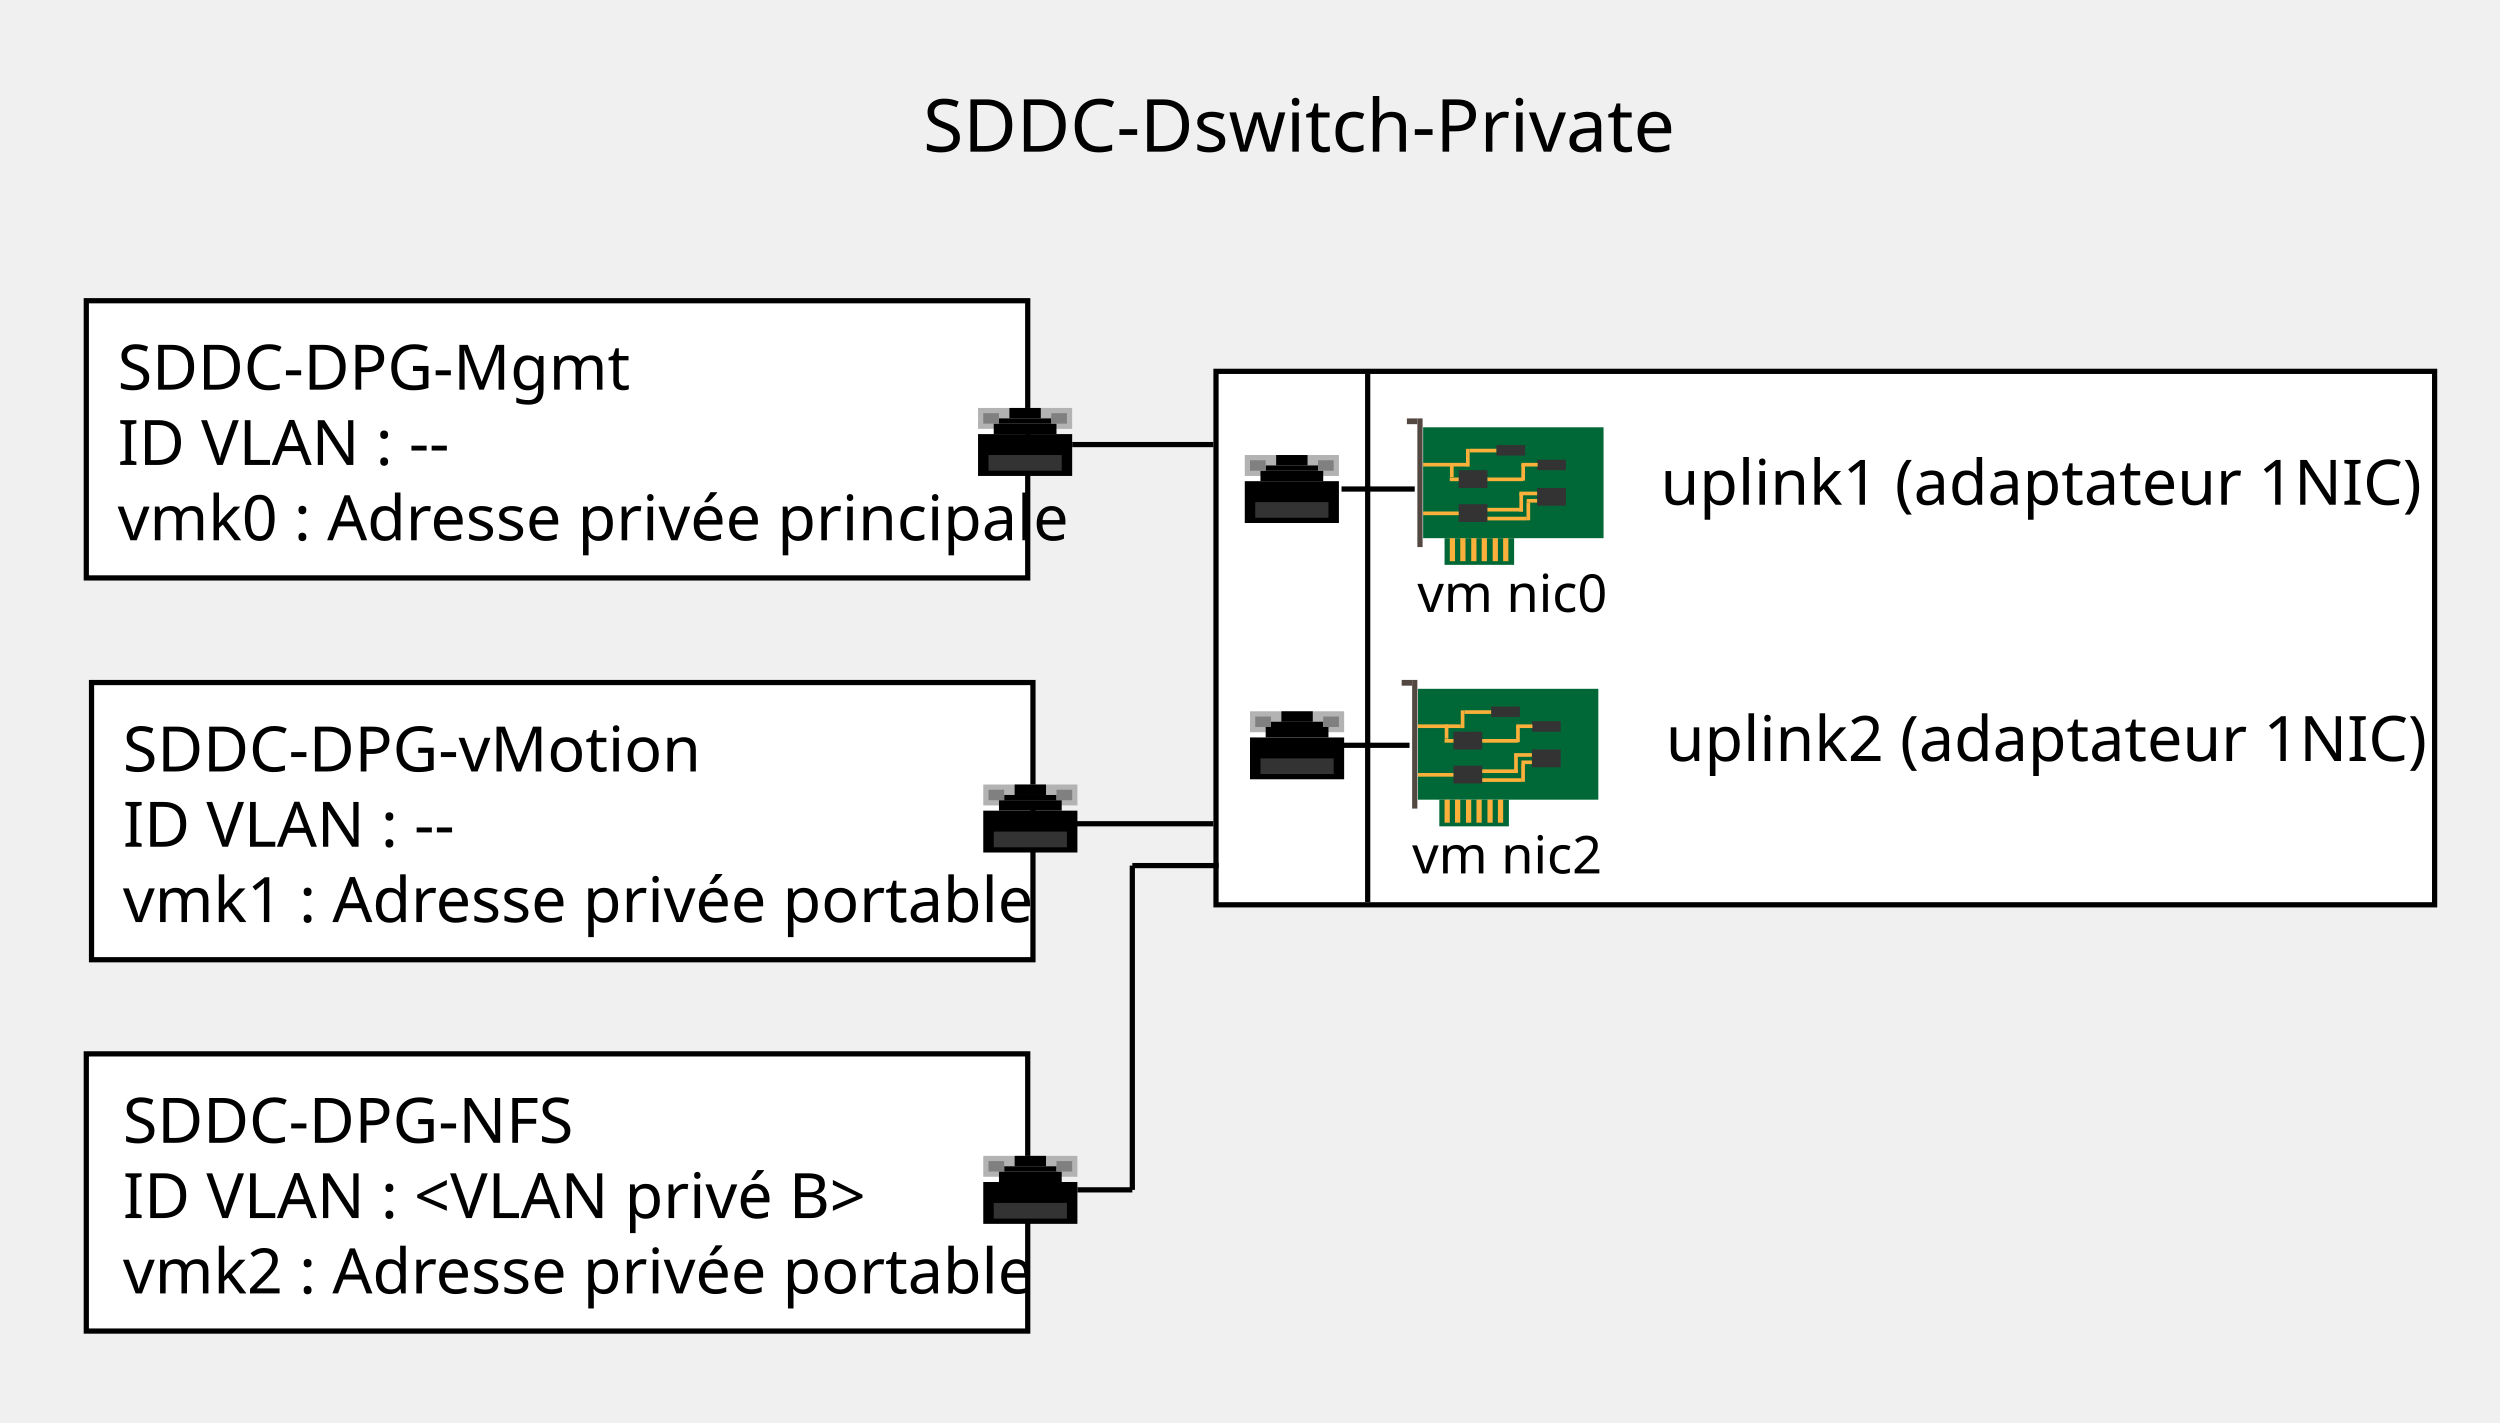
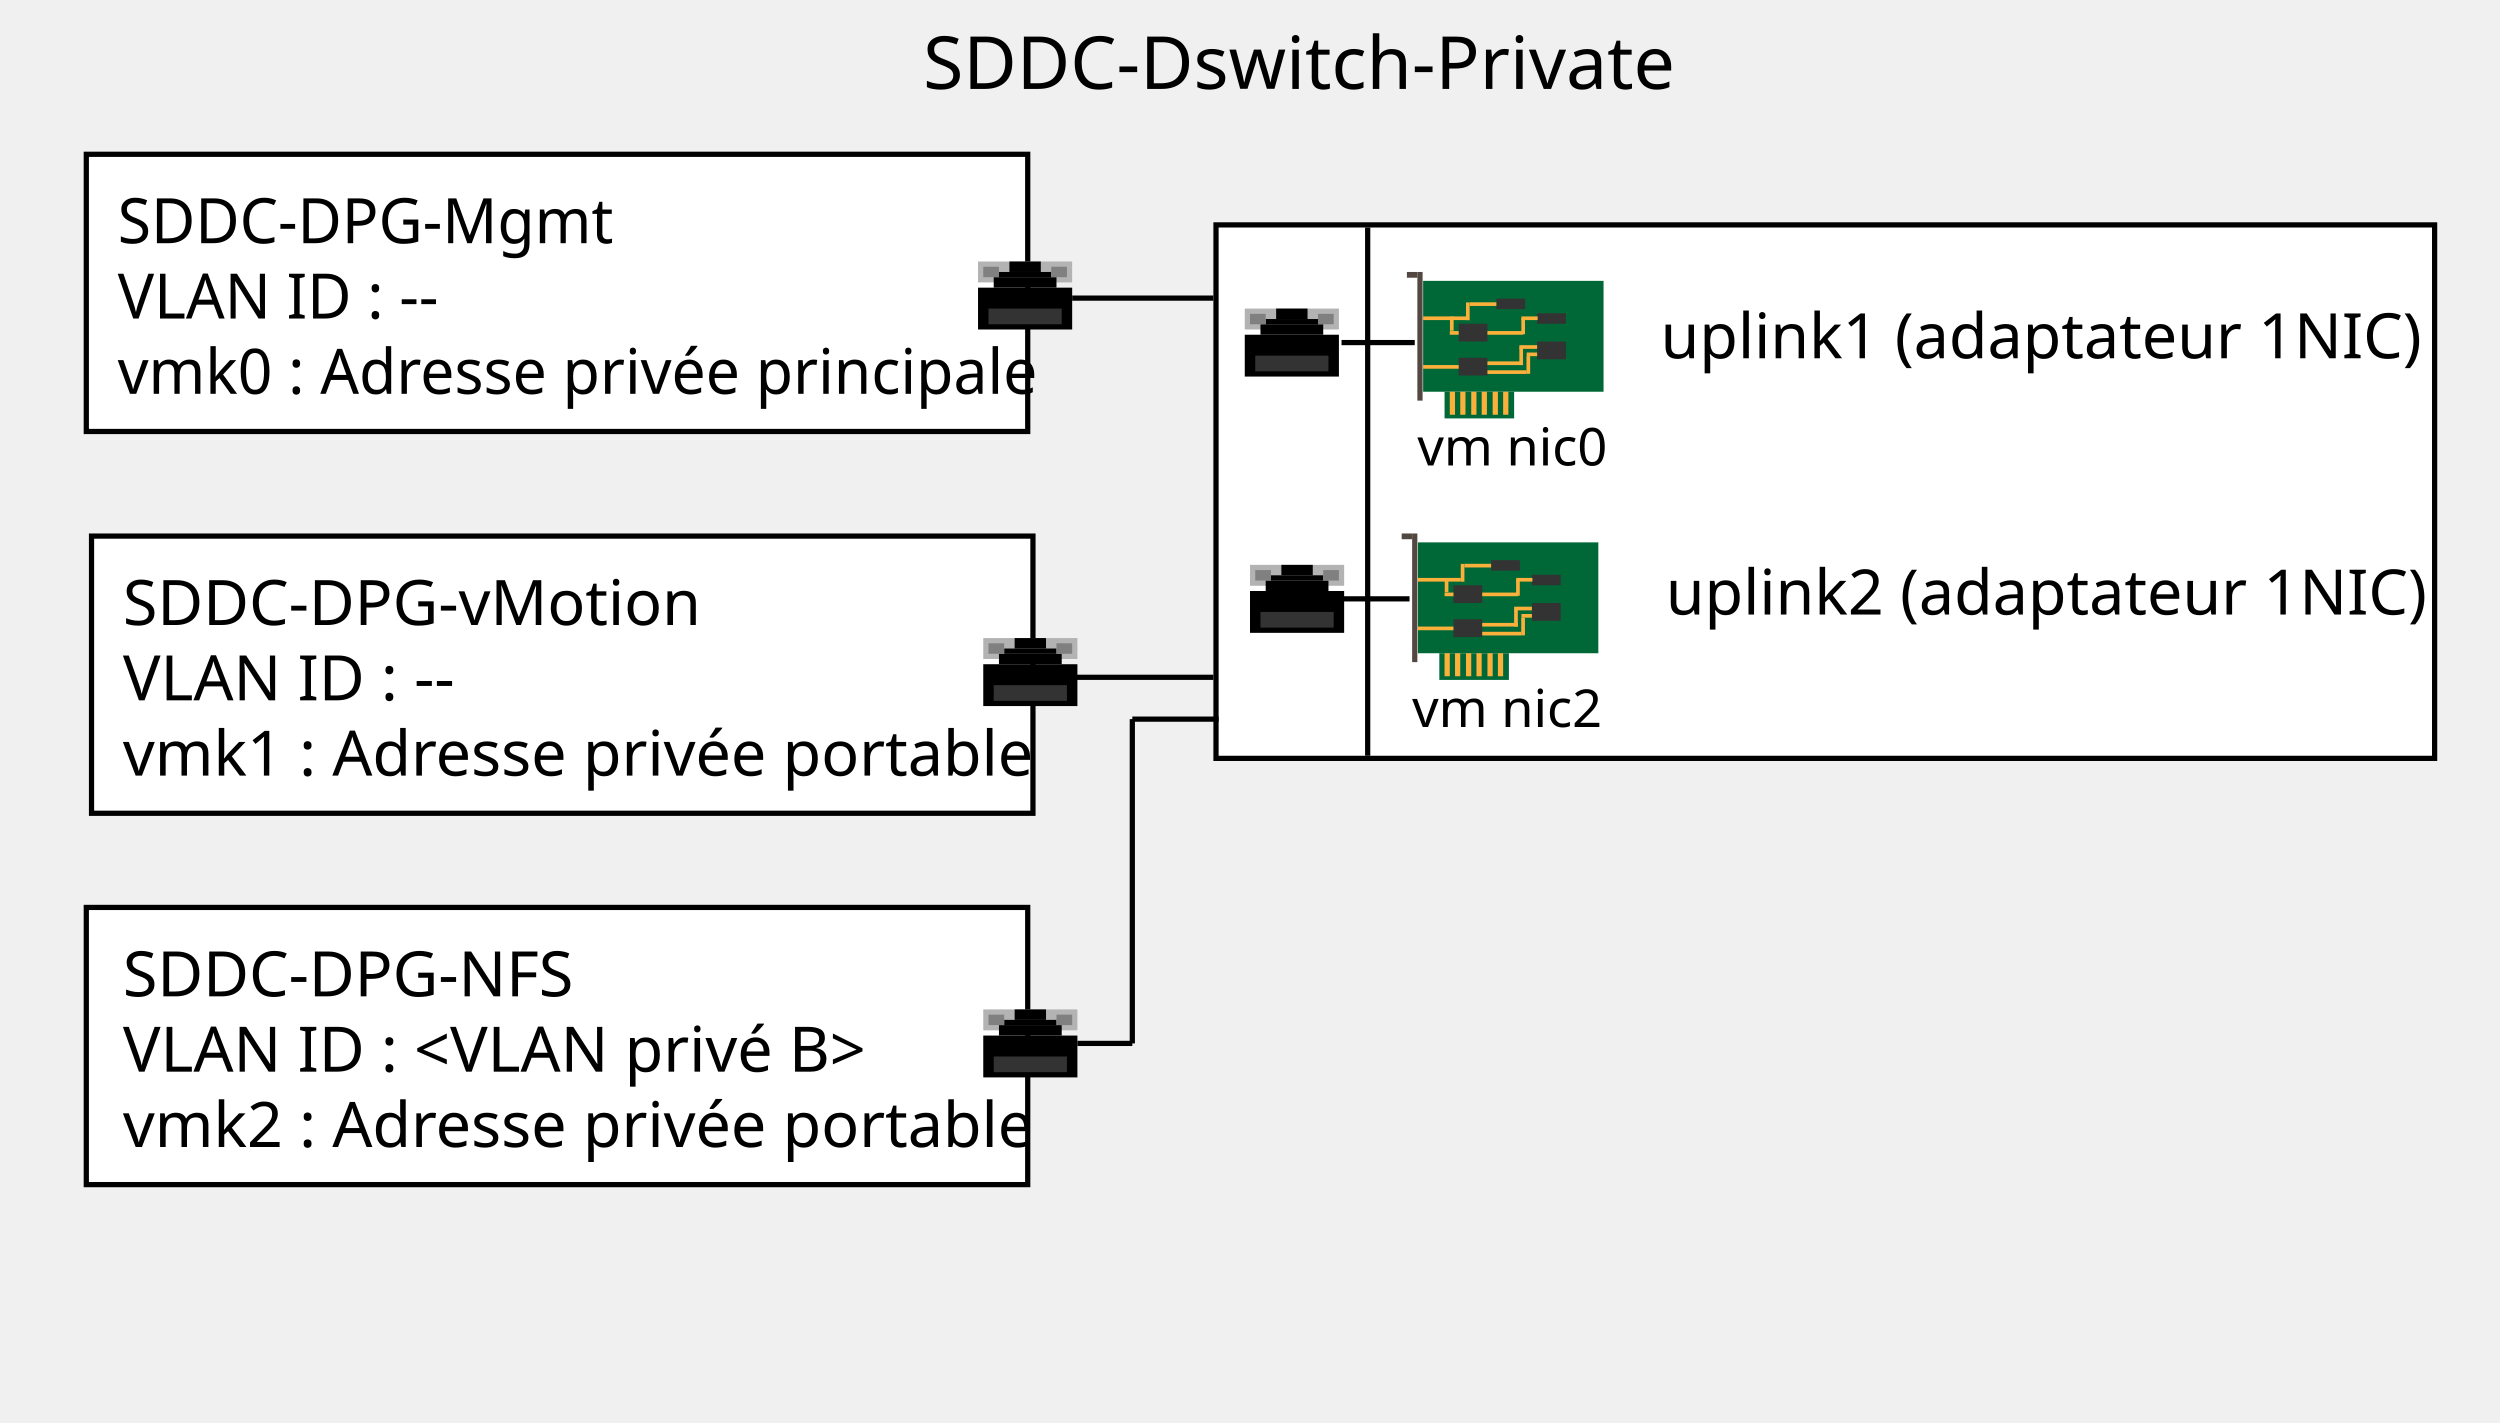
- <svg xmlns="http://www.w3.org/2000/svg" version="1.1" id="Layer_1" x="0px" y="0px" viewBox="0 0 478 272" style="enable-background:new 0 0 478 272;" xml:space="preserve">
-   <style type="text/css">
+ <svg xmlns="http://www.w3.org/2000/svg" version="1.1" id="Layer_1" x="0px" y="0px" viewBox="0 0 478 272" xml:space="preserve" width="478" height="272">
+   <defs id="defs323">
+ 	
+ 	
+ </defs>
+   <style type="text/css" id="style3">
	.st0{fill:#FFFFFF;}
	.st1{font-family:'IBMPlexSans';}
	.st2{font-size:12px;}
	.st3{fill:#006837;}
	.st4{fill:#FBB03B;}
	.st5{fill:#534741;}
	.st6{fill:#333333;}
	.st7{font-size:14px;}
	.st8{font-size:10px;}
	.st9{fill:#B3B3B3;}
	.st10{fill:#808080;}
	.st11{fill:none;stroke:#000000;stroke-miterlimit:10;}
</style>
-   <g>
-     <g>
-       <rect x="16.5" y="57.5" class="st0" width="180" height="53" />
-       <path d="M196,58v52H17V58H196 M197,57H16v54h181V57L197,57z" />
-     </g>
-     <text transform="matrix(1 0 0 1 22.5 74.5)">
-       <tspan x="0" y="0" class="st1 st2">SDDC-DPG-Mgmt</tspan>
-       <tspan x="0" y="14.4" class="st1 st2">ID VLAN : --</tspan>
-       <tspan x="0" y="28.8" class="st1 st2">vmk0 : Adresse privée principale</tspan>
+   <g id="g7" transform="translate(0,-28)">
+     <rect style="fill:#ffffff" id="rect9" height="53" width="180" class="st0" y="57.5" x="16.5" />
+     <path id="path11" d="m 196,58 0,52 -179,0 0,-52 179,0 m 1,-1 -181,0 0,54 181,0 0,-54 0,0 z" />
+   </g>
+   <text id="text13" x="22.887" y="45.728" transform="scale(0.9833981,1.016882)" style="font-size:11.801px">
+     <tspan style="font-size:11.801px;font-family:IBMPlexSans" id="tspan15" class="st1 st2" y="45.728" x="22.887">SDDC-DPG-Mgmt</tspan>
+     <tspan style="font-size:11.801px;font-family:IBMPlexSans" id="tspan17" class="st1 st2" y="59.889" x="22.887">VLAN ID : --</tspan>
+     <tspan style="font-size:11.801px;font-family:IBMPlexSans" id="tspan19" class="st1 st2" y="74.05" x="22.887">vmk0 : Adresse privée principale</tspan>
+   </text>
+   <g id="g21" transform="translate(0,-28)">
+     <g id="g23">
+       <rect x="232.5" y="71" class="st0" width="233" height="102" id="rect25" style="fill:#ffffff" />
+       <path d="m 465,71.5 0,101 -232,0 0,-101 232,0 m 1,-1 -234,0 0,103 234,0 0,-103 0,0 z" id="path27" />
+     </g>
+   </g>
+   <g id="g29" transform="translate(0,-28)">
+     <g id="g31">
+       <rect x="17.5" y="130.5" class="st0" width="180" height="53" id="rect33" style="fill:#ffffff" />
+       <path d="m 197,131 0,52 -179,0 0,-52 179,0 m 1,-1 -181,0 0,54 181,0 0,-54 0,0 z" id="path35" />
+     </g>
+     <text transform="translate(23.5,147.5)" id="text37">
+       <tspan x="0" y="0" class="st1 st2" id="tspan39" style="font-size:12px;font-family:IBMPlexSans">SDDC-DPG-vMotion</tspan>
+       <tspan x="0" y="14.4" class="st1 st2" id="tspan41" style="font-size:12px;font-family:IBMPlexSans">VLAN ID : --</tspan>
+       <tspan x="0" y="28.8" class="st1 st2" id="tspan43" style="font-size:12px;font-family:IBMPlexSans">vmk1 : Adresse privée portable</tspan>
    </text>
  </g>
-   <g>
-     <g>
-       <rect x="232.5" y="71" class="st0" width="233" height="102" />
-       <path d="M465,71.5v101H233v-101H465 M466,70.5H232v103h234V70.5L466,70.5z" />
-     </g>
-   </g>
-   <g>
-     <g>
-       <rect x="17.5" y="130.5" class="st0" width="180" height="53" />
-       <path d="M197,131v52H18v-52H197 M198,130H17v54h181V130L198,130z" />
-     </g>
-     <text transform="matrix(1 0 0 1 23.5 147.5)">
-       <tspan x="0" y="0" class="st1 st2">SDDC-DPG-vMotion</tspan>
-       <tspan x="0" y="14.4" class="st1 st2">ID VLAN : --</tspan>
-       <tspan x="0" y="28.8" class="st1 st2">vmk1 : Adresse privée portable</tspan>
+   <g id="g45" transform="translate(0,-28)">
+     <g id="g47">
+       <rect x="16.5" y="201.5" class="st0" width="180" height="53" id="rect49" style="fill:#ffffff" />
+       <path d="m 196,202 0,52 -179,0 0,-52 179,0 m 1,-1 -181,0 0,54 181,0 0,-54 0,0 z" id="path51" />
+     </g>
+     <text transform="translate(23.5,218.5)" id="text53">
+       <tspan x="0" y="0" class="st1 st2" id="tspan55" style="font-size:12px;font-family:IBMPlexSans">SDDC-DPG-NFS</tspan>
+       <tspan x="0" y="14.4" class="st1 st2" id="tspan57" style="font-size:12px;font-family:IBMPlexSans">VLAN ID : &lt;VLAN privé B&gt;</tspan>
+       <tspan x="0" y="28.8" class="st1 st2" id="tspan59" style="font-size:12px;font-family:IBMPlexSans">vmk2 : Adresse privée portable</tspan>
    </text>
  </g>
-   <g>
-     <g>
-       <rect x="16.5" y="201.5" class="st0" width="180" height="53" />
-       <path d="M196,202v52H17v-52H196 M197,201H16v54h181V201L197,201z" />
-     </g>
-     <text transform="matrix(1 0 0 1 23.5 218.5)">
-       <tspan x="0" y="0" class="st1 st2">SDDC-DPG-NFS</tspan>
-       <tspan x="0" y="14.4" class="st1 st2">ID VLAN : &lt;VLAN privé B&gt;</tspan>
-       <tspan x="0" y="28.8" class="st1 st2">vmk2 : Adresse privée portable</tspan>
-     </text>
-   </g>
-   <g>
-     <g>
-       <g>
-         <g>
-           <g>
-             <rect x="272.1" y="81.7" class="st3" width="34.5" height="21.2" />
-             <rect x="276.2" y="102.9" class="st3" width="13.3" height="5.1" />
+   <g id="g61" transform="translate(0,-28)">
+     <g id="g63">
+       <g id="g65">
+         <g id="g67">
+           <g id="g69">
+             <rect x="272.1" y="81.7" class="st3" width="34.5" height="21.2" id="rect71" style="fill:#006837" />
+             <rect x="276.2" y="102.9" class="st3" width="13.3" height="5.1" id="rect73" style="fill:#006837" />
          </g>
-           <rect x="277.2" y="102.9" class="st4" width="1" height="4.4" />
-           <rect x="279.2" y="102.9" class="st4" width="1" height="4.4" />
-           <rect x="281.3" y="102.9" class="st4" width="1" height="4.4" />
-           <rect x="283.3" y="102.9" class="st4" width="1" height="4.4" />
-           <rect x="285.4" y="102.9" class="st4" width="1" height="4.4" />
-           <rect x="287.4" y="102.9" class="st4" width="1" height="4.4" />
-         </g>
-         <g>
-           <rect x="271" y="80" class="st5" width="1" height="24.6" />
-           <rect x="269" y="80" class="st5" width="2" height="1.1" />
+           <rect x="277.2" y="102.9" class="st4" width="1" height="4.4" id="rect75" style="fill:#fbb03b" />
+           <rect x="279.2" y="102.9" class="st4" width="1" height="4.4" id="rect77" style="fill:#fbb03b" />
+           <rect x="281.3" y="102.9" class="st4" width="1" height="4.4" id="rect79" style="fill:#fbb03b" />
+           <rect x="283.3" y="102.9" class="st4" width="1" height="4.4" id="rect81" style="fill:#fbb03b" />
+           <rect x="285.4" y="102.9" class="st4" width="1" height="4.4" id="rect83" style="fill:#fbb03b" />
+           <rect x="287.4" y="102.9" class="st4" width="1" height="4.4" id="rect85" style="fill:#fbb03b" />
+         </g>
+         <g id="g87">
+           <rect x="271" y="80" class="st5" width="1" height="24.6" id="rect89" style="fill:#534741" />
+           <rect x="269" y="80" class="st5" width="2" height="1.1" id="rect91" style="fill:#534741" />
        </g>
      </g>
-       <rect x="278.9" y="89.9" class="st6" width="5.5" height="3.4" />
-       <rect x="293.9" y="87.9" class="st6" width="5.5" height="2" />
-       <rect x="286.1" y="85.1" class="st6" width="5.5" height="2" />
-       <rect x="278.9" y="96.4" class="st6" width="5.5" height="3.4" />
-       <rect x="293.9" y="93.3" class="st6" width="5.5" height="3.4" />
-     </g>
-     <rect x="272.1" y="97.8" class="st4" width="6.8" height="0.7" />
-     <rect x="272.1" y="88.5" class="st4" width="8.2" height="0.7" />
-     <rect x="281" y="85.8" class="st4" width="5.1" height="0.7" />
-     <rect x="278.9" y="87.2" transform="matrix(6.123234e-17 -1 1 6.123234e-17 193.0976 368.1219)" class="st4" width="3.4" height="0.7" />
-     <rect x="289.7" y="90.1" transform="matrix(6.123234e-17 -1 1 6.123234e-17 200.7805 381.6097)" class="st4" width="3.1" height="0.7" />
-     <rect x="276.2" y="89.6" transform="matrix(6.123234e-17 -1 1 6.123234e-17 187.6341 367.439)" class="st4" width="2.7" height="0.7" />
-     <rect x="289.1" y="95.7" transform="matrix(6.123234e-17 -1 1 6.123234e-17 194.8049 386.9024)" class="st4" width="3.4" height="0.7" />
-     <rect x="290.5" y="97.4" transform="matrix(6.123234e-17 -1 1 6.123234e-17 194.4634 389.9756)" class="st4" width="3.4" height="0.7" />
-     <rect x="277.2" y="91.3" class="st4" width="1.7" height="0.7" />
-     <rect x="284.4" y="98.8" class="st4" width="7.5" height="0.7" />
-     <rect x="284.4" y="97.1" class="st4" width="6.8" height="0.7" />
-     <rect x="290.5" y="94" class="st4" width="3.4" height="0.7" />
-     <rect x="290.9" y="88.5" class="st4" width="3.1" height="0.7" />
-     <rect x="291.9" y="95.4" class="st4" width="2" height="0.7" />
-     <rect x="284.4" y="91.3" class="st4" width="6.8" height="0.7" />
-   </g>
-   <g>
-     <g>
-       <g>
-         <g>
-           <g>
-             <rect x="271.1" y="131.7" class="st3" width="34.5" height="21.2" />
-             <rect x="275.2" y="152.9" class="st3" width="13.3" height="5.1" />
+       <rect x="278.9" y="89.9" class="st6" width="5.5" height="3.4" id="rect93" style="fill:#333333" />
+       <rect x="293.9" y="87.9" class="st6" width="5.5" height="2" id="rect95" style="fill:#333333" />
+       <rect x="286.1" y="85.1" class="st6" width="5.5" height="2" id="rect97" style="fill:#333333" />
+       <rect x="278.9" y="96.4" class="st6" width="5.5" height="3.4" id="rect99" style="fill:#333333" />
+       <rect x="293.9" y="93.3" class="st6" width="5.5" height="3.4" id="rect101" style="fill:#333333" />
+     </g>
+     <rect x="272.1" y="97.8" class="st4" width="6.8" height="0.7" id="rect103" style="fill:#fbb03b" />
+     <rect x="272.1" y="88.5" class="st4" width="8.2" height="0.7" id="rect105" style="fill:#fbb03b" />
+     <rect x="281" y="85.8" class="st4" width="5.1" height="0.7" id="rect107" style="fill:#fbb03b" />
+     <rect x="278.9" y="87.2" transform="matrix(0,-1,1,0,193.0975,368.1219)" class="st4" width="3.4" height="0.7" id="rect109" style="fill:#fbb03b" />
+     <rect x="289.7" y="90.1" transform="matrix(0,-1,1,0,200.7805,381.6097)" class="st4" width="3.1" height="0.7" id="rect111" style="fill:#fbb03b" />
+     <rect x="276.2" y="89.6" transform="matrix(0,-1,1,0,187.6341,367.439)" class="st4" width="2.7" height="0.7" id="rect113" style="fill:#fbb03b" />
+     <rect x="289.1" y="95.7" transform="matrix(0,-1,1,0,194.8048,386.9024)" class="st4" width="3.4" height="0.7" id="rect115" style="fill:#fbb03b" />
+     <rect x="290.5" y="97.4" transform="matrix(0,-1,1,0,194.4634,389.9756)" class="st4" width="3.4" height="0.7" id="rect117" style="fill:#fbb03b" />
+     <rect x="277.2" y="91.3" class="st4" width="1.7" height="0.7" id="rect119" style="fill:#fbb03b" />
+     <rect x="284.4" y="98.8" class="st4" width="7.5" height="0.7" id="rect121" style="fill:#fbb03b" />
+     <rect x="284.4" y="97.1" class="st4" width="6.8" height="0.7" id="rect123" style="fill:#fbb03b" />
+     <rect x="290.5" y="94" class="st4" width="3.4" height="0.7" id="rect125" style="fill:#fbb03b" />
+     <rect x="290.9" y="88.5" class="st4" width="3.1" height="0.7" id="rect127" style="fill:#fbb03b" />
+     <rect x="291.9" y="95.4" class="st4" width="2" height="0.7" id="rect129" style="fill:#fbb03b" />
+     <rect x="284.4" y="91.3" class="st4" width="6.8" height="0.7" id="rect131" style="fill:#fbb03b" />
+   </g>
+   <g id="g133" transform="translate(0,-28)">
+     <g id="g135">
+       <g id="g137">
+         <g id="g139">
+           <g id="g141">
+             <rect x="271.1" y="131.7" class="st3" width="34.5" height="21.2" id="rect143" style="fill:#006837" />
+             <rect x="275.2" y="152.9" class="st3" width="13.3" height="5.1" id="rect145" style="fill:#006837" />
          </g>
-           <rect x="276.2" y="152.9" class="st4" width="1" height="4.4" />
-           <rect x="278.2" y="152.9" class="st4" width="1" height="4.4" />
-           <rect x="280.3" y="152.9" class="st4" width="1" height="4.4" />
-           <rect x="282.3" y="152.9" class="st4" width="1" height="4.4" />
-           <rect x="284.4" y="152.9" class="st4" width="1" height="4.4" />
-           <rect x="286.4" y="152.9" class="st4" width="1" height="4.4" />
-         </g>
-         <g>
-           <rect x="270" y="130" class="st5" width="1" height="24.6" />
-           <rect x="268" y="130" class="st5" width="2" height="1.1" />
+           <rect x="276.2" y="152.9" class="st4" width="1" height="4.4" id="rect147" style="fill:#fbb03b" />
+           <rect x="278.2" y="152.9" class="st4" width="1" height="4.4" id="rect149" style="fill:#fbb03b" />
+           <rect x="280.3" y="152.9" class="st4" width="1" height="4.4" id="rect151" style="fill:#fbb03b" />
+           <rect x="282.3" y="152.9" class="st4" width="1" height="4.4" id="rect153" style="fill:#fbb03b" />
+           <rect x="284.4" y="152.9" class="st4" width="1" height="4.4" id="rect155" style="fill:#fbb03b" />
+           <rect x="286.4" y="152.9" class="st4" width="1" height="4.4" id="rect157" style="fill:#fbb03b" />
+         </g>
+         <g id="g159">
+           <rect x="270" y="130" class="st5" width="1" height="24.6" id="rect161" style="fill:#534741" />
+           <rect x="268" y="130" class="st5" width="2" height="1.1" id="rect163" style="fill:#534741" />
        </g>
      </g>
-       <rect x="277.9" y="139.9" class="st6" width="5.5" height="3.4" />
-       <rect x="292.9" y="137.9" class="st6" width="5.5" height="2" />
-       <rect x="285.1" y="135.1" class="st6" width="5.5" height="2" />
-       <rect x="277.9" y="146.4" class="st6" width="5.5" height="3.4" />
-       <rect x="292.9" y="143.3" class="st6" width="5.5" height="3.4" />
-     </g>
-     <rect x="271.1" y="147.8" class="st4" width="6.8" height="0.7" />
-     <rect x="271.1" y="138.5" class="st4" width="8.2" height="0.7" />
-     <rect x="280" y="135.8" class="st4" width="5.1" height="0.7" />
-     <rect x="277.9" y="137.2" transform="matrix(6.123234e-17 -1 1 6.123234e-17 142.0976 417.1219)" class="st4" width="3.4" height="0.7" />
-     <rect x="288.7" y="140.1" transform="matrix(6.123234e-17 -1 1 6.123234e-17 149.7805 430.6097)" class="st4" width="3.1" height="0.7" />
-     <rect x="275.2" y="139.6" transform="matrix(6.123234e-17 -1 1 6.123234e-17 136.6341 416.439)" class="st4" width="2.7" height="0.7" />
-     <rect x="288.1" y="145.7" transform="matrix(6.123234e-17 -1 1 6.123234e-17 143.8049 435.9024)" class="st4" width="3.4" height="0.7" />
-     <rect x="289.5" y="147.4" transform="matrix(6.123234e-17 -1 1 6.123234e-17 143.4634 438.9756)" class="st4" width="3.4" height="0.7" />
-     <rect x="276.2" y="141.3" class="st4" width="1.7" height="0.7" />
-     <rect x="283.4" y="148.8" class="st4" width="7.5" height="0.7" />
-     <rect x="283.4" y="147.1" class="st4" width="6.8" height="0.7" />
-     <rect x="289.5" y="144" class="st4" width="3.4" height="0.7" />
-     <rect x="289.9" y="138.5" class="st4" width="3.1" height="0.7" />
-     <rect x="290.9" y="145.4" class="st4" width="2" height="0.7" />
-     <rect x="283.4" y="141.3" class="st4" width="6.8" height="0.7" />
-   </g>
-   <text transform="matrix(1 0 0 1 176.5 29)" class="st1 st7">SDDC-Dswitch-Private</text>
-   <text transform="matrix(1 0 0 1 317.5 96.5)" class="st1 st2">uplink1 (adaptateur 1NIC)</text>
-   <text transform="matrix(1 0 0 1 318.5 145.5)" class="st1 st2">uplink2 (adaptateur 1NIC)</text>
-   <text transform="matrix(1 0 0 1 271 117)" class="st1 st8">vm nic0</text>
-   <text transform="matrix(1 0 0 1 270 167)" class="st1 st8">vm nic2</text>
-   <g>
-     <rect x="238" y="87" class="st9" width="18" height="4" />
-     <rect x="238" y="92" width="18" height="8" />
-     <rect x="241" y="90" width="12" height="2" />
-     <rect x="242" y="89" width="10" height="1" />
-     <rect x="244" y="87" width="6" height="2" />
-     <rect x="240" y="96" class="st6" width="14" height="3" />
-     <rect x="239" y="88" class="st10" width="3" height="2" />
-     <rect x="252" y="88" class="st10" width="3" height="2" />
-   </g>
-   <g>
-     <rect x="187" y="78" class="st9" width="18" height="4" />
-     <rect x="187" y="83" width="18" height="8" />
-     <rect x="190" y="81" width="12" height="2" />
-     <rect x="191" y="80" width="10" height="1" />
-     <rect x="193" y="78" width="6" height="2" />
-     <rect x="189" y="87" class="st6" width="14" height="3" />
-     <rect x="188" y="79" class="st10" width="3" height="2" />
-     <rect x="201" y="79" class="st10" width="3" height="2" />
-   </g>
-   <g>
-     <rect x="239" y="136" class="st9" width="18" height="4" />
-     <rect x="239" y="141" width="18" height="8" />
-     <rect x="242" y="139" width="12" height="2" />
-     <rect x="243" y="138" width="10" height="1" />
-     <rect x="245" y="136" width="6" height="2" />
-     <rect x="241" y="145" class="st6" width="14" height="3" />
-     <rect x="240" y="137" class="st10" width="3" height="2" />
-     <rect x="253" y="137" class="st10" width="3" height="2" />
-   </g>
-   <g>
-     <rect x="188" y="150" class="st9" width="18" height="4" />
-     <rect x="188" y="155" width="18" height="8" />
-     <rect x="191" y="153" width="12" height="2" />
-     <rect x="192" y="152" width="10" height="1" />
-     <rect x="194" y="150" width="6" height="2" />
-     <rect x="190" y="159" class="st6" width="14" height="3" />
-     <rect x="189" y="151" class="st10" width="3" height="2" />
-     <rect x="202" y="151" class="st10" width="3" height="2" />
-   </g>
-   <g>
-     <rect x="188" y="221" class="st9" width="18" height="4" />
-     <rect x="188" y="226" width="18" height="8" />
-     <rect x="191" y="224" width="12" height="2" />
-     <rect x="192" y="223" width="10" height="1" />
-     <rect x="194" y="221" width="6" height="2" />
-     <rect x="190" y="230" class="st6" width="14" height="3" />
-     <rect x="189" y="222" class="st10" width="3" height="2" />
-     <rect x="202" y="222" class="st10" width="3" height="2" />
-   </g>
-   <line class="st11" x1="205" y1="85" x2="232" y2="85" />
-   <line class="st11" x1="205" y1="157.5" x2="232" y2="157.5" />
-   <line class="st11" x1="206" y1="227.5" x2="216.5" y2="227.5" />
-   <line class="st11" x1="256.5" y1="93.5" x2="270.5" y2="93.5" />
-   <line class="st11" x1="256.5" y1="142.5" x2="269.5" y2="142.5" />
-   <line class="st11" x1="261.5" y1="71.5" x2="261.5" y2="172.5" />
-   <line class="st11" x1="216.5" y1="165.5" x2="216.5" y2="227.5" />
-   <line class="st11" x1="233" y1="165.5" x2="216.5" y2="165.5" />
+       <rect x="277.9" y="139.9" class="st6" width="5.5" height="3.4" id="rect165" style="fill:#333333" />
+       <rect x="292.9" y="137.9" class="st6" width="5.5" height="2" id="rect167" style="fill:#333333" />
+       <rect x="285.1" y="135.1" class="st6" width="5.5" height="2" id="rect169" style="fill:#333333" />
+       <rect x="277.9" y="146.4" class="st6" width="5.5" height="3.4" id="rect171" style="fill:#333333" />
+       <rect x="292.9" y="143.3" class="st6" width="5.5" height="3.4" id="rect173" style="fill:#333333" />
+     </g>
+     <rect x="271.1" y="147.8" class="st4" width="6.8" height="0.7" id="rect175" style="fill:#fbb03b" />
+     <rect x="271.1" y="138.5" class="st4" width="8.2" height="0.7" id="rect177" style="fill:#fbb03b" />
+     <rect x="280" y="135.8" class="st4" width="5.1" height="0.7" id="rect179" style="fill:#fbb03b" />
+     <rect x="277.9" y="137.2" transform="matrix(0,-1,1,0,142.0975,417.1219)" class="st4" width="3.4" height="0.7" id="rect181" style="fill:#fbb03b" />
+     <rect x="288.7" y="140.1" transform="matrix(0,-1,1,0,149.7805,430.6097)" class="st4" width="3.1" height="0.7" id="rect183" style="fill:#fbb03b" />
+     <rect x="275.2" y="139.6" transform="matrix(0,-1,1,0,136.6341,416.439)" class="st4" width="2.7" height="0.7" id="rect185" style="fill:#fbb03b" />
+     <rect x="288.1" y="145.7" transform="matrix(0,-1,1,0,143.8048,435.9024)" class="st4" width="3.4" height="0.7" id="rect187" style="fill:#fbb03b" />
+     <rect x="289.5" y="147.4" transform="matrix(0,-1,1,0,143.4634,438.9756)" class="st4" width="3.4" height="0.7" id="rect189" style="fill:#fbb03b" />
+     <rect x="276.2" y="141.3" class="st4" width="1.7" height="0.7" id="rect191" style="fill:#fbb03b" />
+     <rect x="283.4" y="148.8" class="st4" width="7.5" height="0.7" id="rect193" style="fill:#fbb03b" />
+     <rect x="283.4" y="147.1" class="st4" width="6.8" height="0.7" id="rect195" style="fill:#fbb03b" />
+     <rect x="289.5" y="144" class="st4" width="3.4" height="0.7" id="rect197" style="fill:#fbb03b" />
+     <rect x="289.9" y="138.5" class="st4" width="3.1" height="0.7" id="rect199" style="fill:#fbb03b" />
+     <rect x="290.9" y="145.4" class="st4" width="2" height="0.7" id="rect201" style="fill:#fbb03b" />
+     <rect x="283.4" y="141.3" class="st4" width="6.8" height="0.7" id="rect203" style="fill:#fbb03b" />
+   </g>
+   <text class="st1 st7" id="text205" style="font-size:14px;font-family:IBMPlexSans" x="176.5" y="17">SDDC-Dswitch-Private</text>
+   <text class="st1 st2" id="text207" style="font-size:12px;font-family:IBMPlexSans" x="317.5" y="68.5">uplink1 (adaptateur 1NIC)</text>
+   <text class="st1 st2" id="text209" style="font-size:12px;font-family:IBMPlexSans" x="318.5" y="117.5">uplink2 (adaptateur 1NIC)</text>
+   <text class="st1 st8" id="text211" style="font-size:10px;font-family:IBMPlexSans" x="271" y="89">vm nic0</text>
+   <text class="st1 st8" id="text213" style="font-size:10px;font-family:IBMPlexSans" x="270" y="139">vm nic2</text>
+   <g id="g215" transform="translate(0,-28)">
+     <rect x="238" y="87" class="st9" width="18" height="4" id="rect217" style="fill:#b3b3b3" />
+     <rect x="238" y="92" width="18" height="8" id="rect219" />
+     <rect x="241" y="90" width="12" height="2" id="rect221" />
+     <rect x="242" y="89" width="10" height="1" id="rect223" />
+     <rect x="244" y="87" width="6" height="2" id="rect225" />
+     <rect x="240" y="96" class="st6" width="14" height="3" id="rect227" style="fill:#333333" />
+     <rect x="239" y="88" class="st10" width="3" height="2" id="rect229" style="fill:#808080" />
+     <rect x="252" y="88" class="st10" width="3" height="2" id="rect231" style="fill:#808080" />
+   </g>
+   <g id="g233" transform="translate(0,-28)">
+     <rect x="187" y="78" class="st9" width="18" height="4" id="rect235" style="fill:#b3b3b3" />
+     <rect x="187" y="83" width="18" height="8" id="rect237" />
+     <rect x="190" y="81" width="12" height="2" id="rect239" />
+     <rect x="191" y="80" width="10" height="1" id="rect241" />
+     <rect x="193" y="78" width="6" height="2" id="rect243" />
+     <rect x="189" y="87" class="st6" width="14" height="3" id="rect245" style="fill:#333333" />
+     <rect x="188" y="79" class="st10" width="3" height="2" id="rect247" style="fill:#808080" />
+     <rect x="201" y="79" class="st10" width="3" height="2" id="rect249" style="fill:#808080" />
+   </g>
+   <g id="g251" transform="translate(0,-28)">
+     <rect x="239" y="136" class="st9" width="18" height="4" id="rect253" style="fill:#b3b3b3" />
+     <rect x="239" y="141" width="18" height="8" id="rect255" />
+     <rect x="242" y="139" width="12" height="2" id="rect257" />
+     <rect x="243" y="138" width="10" height="1" id="rect259" />
+     <rect x="245" y="136" width="6" height="2" id="rect261" />
+     <rect x="241" y="145" class="st6" width="14" height="3" id="rect263" style="fill:#333333" />
+     <rect x="240" y="137" class="st10" width="3" height="2" id="rect265" style="fill:#808080" />
+     <rect x="253" y="137" class="st10" width="3" height="2" id="rect267" style="fill:#808080" />
+   </g>
+   <g id="g269" transform="translate(0,-28)">
+     <rect x="188" y="150" class="st9" width="18" height="4" id="rect271" style="fill:#b3b3b3" />
+     <rect x="188" y="155" width="18" height="8" id="rect273" />
+     <rect x="191" y="153" width="12" height="2" id="rect275" />
+     <rect x="192" y="152" width="10" height="1" id="rect277" />
+     <rect x="194" y="150" width="6" height="2" id="rect279" />
+     <rect x="190" y="159" class="st6" width="14" height="3" id="rect281" style="fill:#333333" />
+     <rect x="189" y="151" class="st10" width="3" height="2" id="rect283" style="fill:#808080" />
+     <rect x="202" y="151" class="st10" width="3" height="2" id="rect285" style="fill:#808080" />
+   </g>
+   <g id="g287" transform="translate(0,-28)">
+     <rect x="188" y="221" class="st9" width="18" height="4" id="rect289" style="fill:#b3b3b3" />
+     <rect x="188" y="226" width="18" height="8" id="rect291" />
+     <rect x="191" y="224" width="12" height="2" id="rect293" />
+     <rect x="192" y="223" width="10" height="1" id="rect295" />
+     <rect x="194" y="221" width="6" height="2" id="rect297" />
+     <rect x="190" y="230" class="st6" width="14" height="3" id="rect299" style="fill:#333333" />
+     <rect x="189" y="222" class="st10" width="3" height="2" id="rect301" style="fill:#808080" />
+     <rect x="202" y="222" class="st10" width="3" height="2" id="rect303" style="fill:#808080" />
+   </g>
+   <line class="st11" x1="205" y1="57" x2="232" y2="57" id="line305" style="fill:none;stroke:#000000;stroke-miterlimit:10" />
+   <line class="st11" x1="205" y1="129.5" x2="232" y2="129.5" id="line307" style="fill:none;stroke:#000000;stroke-miterlimit:10" />
+   <line class="st11" x1="206" y1="199.5" x2="216.5" y2="199.5" id="line309" style="fill:none;stroke:#000000;stroke-miterlimit:10" />
+   <line class="st11" x1="256.5" y1="65.5" x2="270.5" y2="65.5" id="line311" style="fill:none;stroke:#000000;stroke-miterlimit:10" />
+   <line class="st11" x1="256.5" y1="114.5" x2="269.5" y2="114.5" id="line313" style="fill:none;stroke:#000000;stroke-miterlimit:10" />
+   <line class="st11" x1="261.5" y1="43.5" x2="261.5" y2="144.5" id="line315" style="fill:none;stroke:#000000;stroke-miterlimit:10" />
+   <line class="st11" x1="216.5" y1="137.5" x2="216.5" y2="199.5" id="line317" style="fill:none;stroke:#000000;stroke-miterlimit:10" />
+   <line class="st11" x1="233" y1="137.5" x2="216.5" y2="137.5" id="line319" style="fill:none;stroke:#000000;stroke-miterlimit:10" />
</svg>
